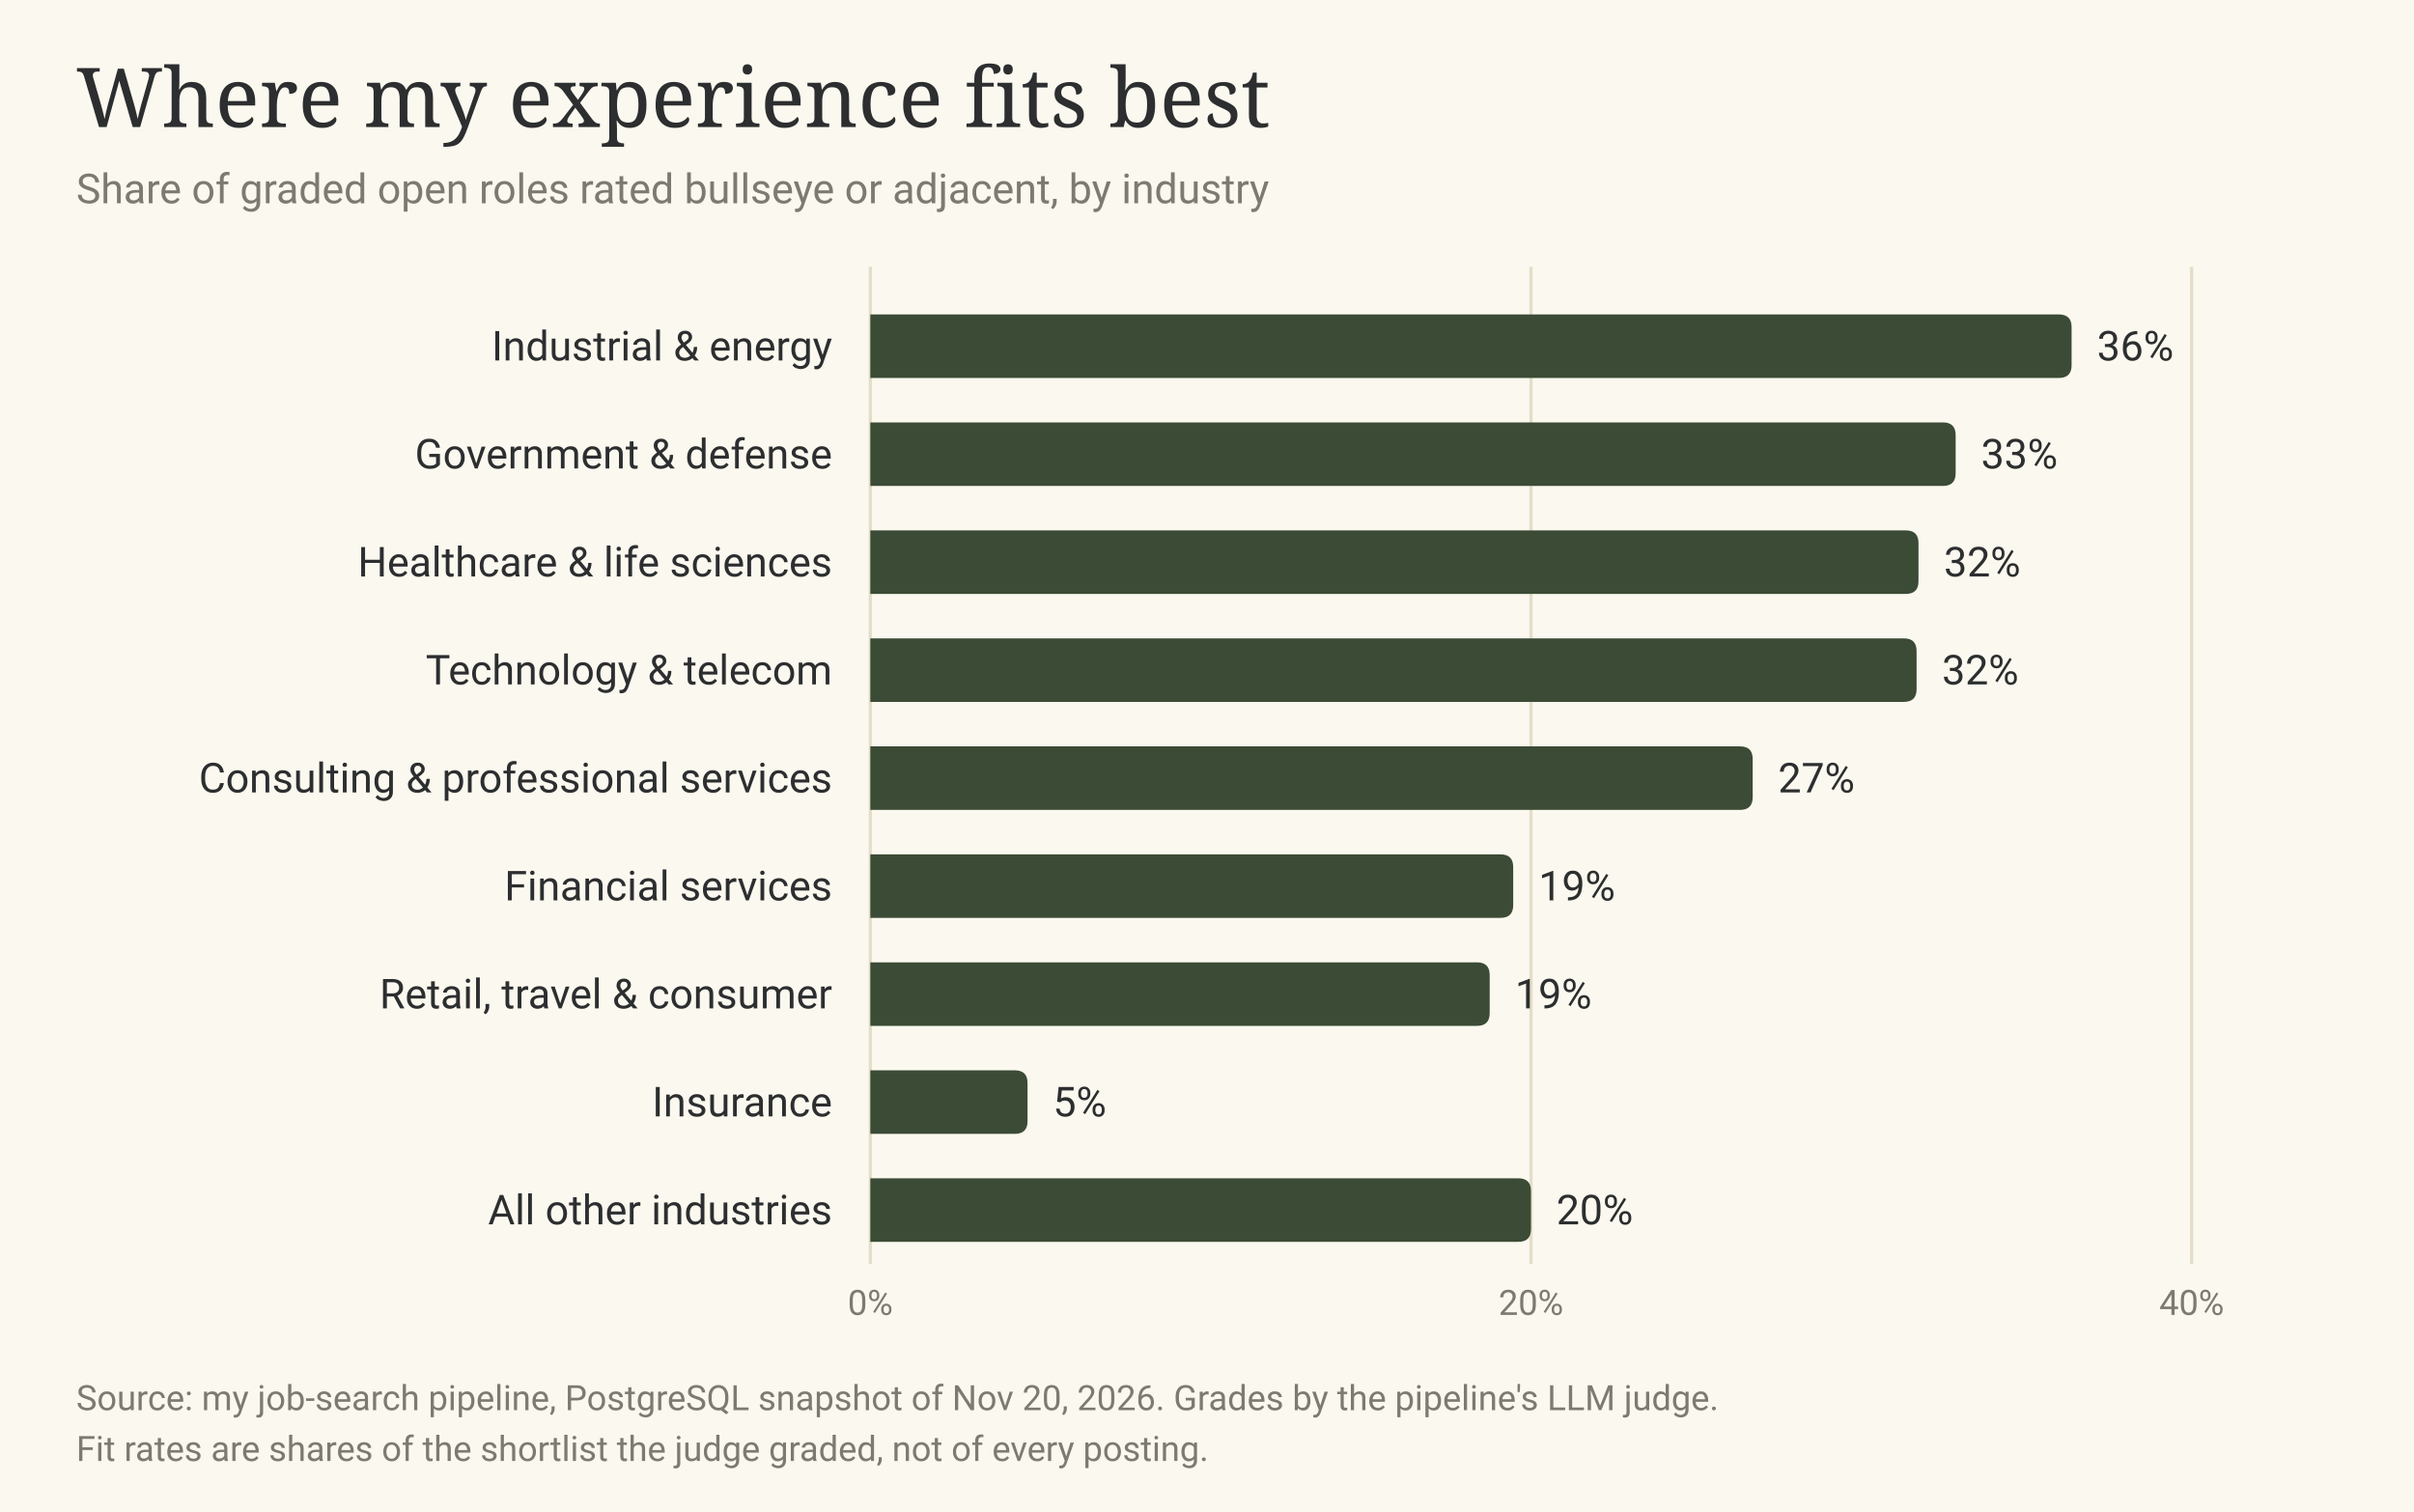
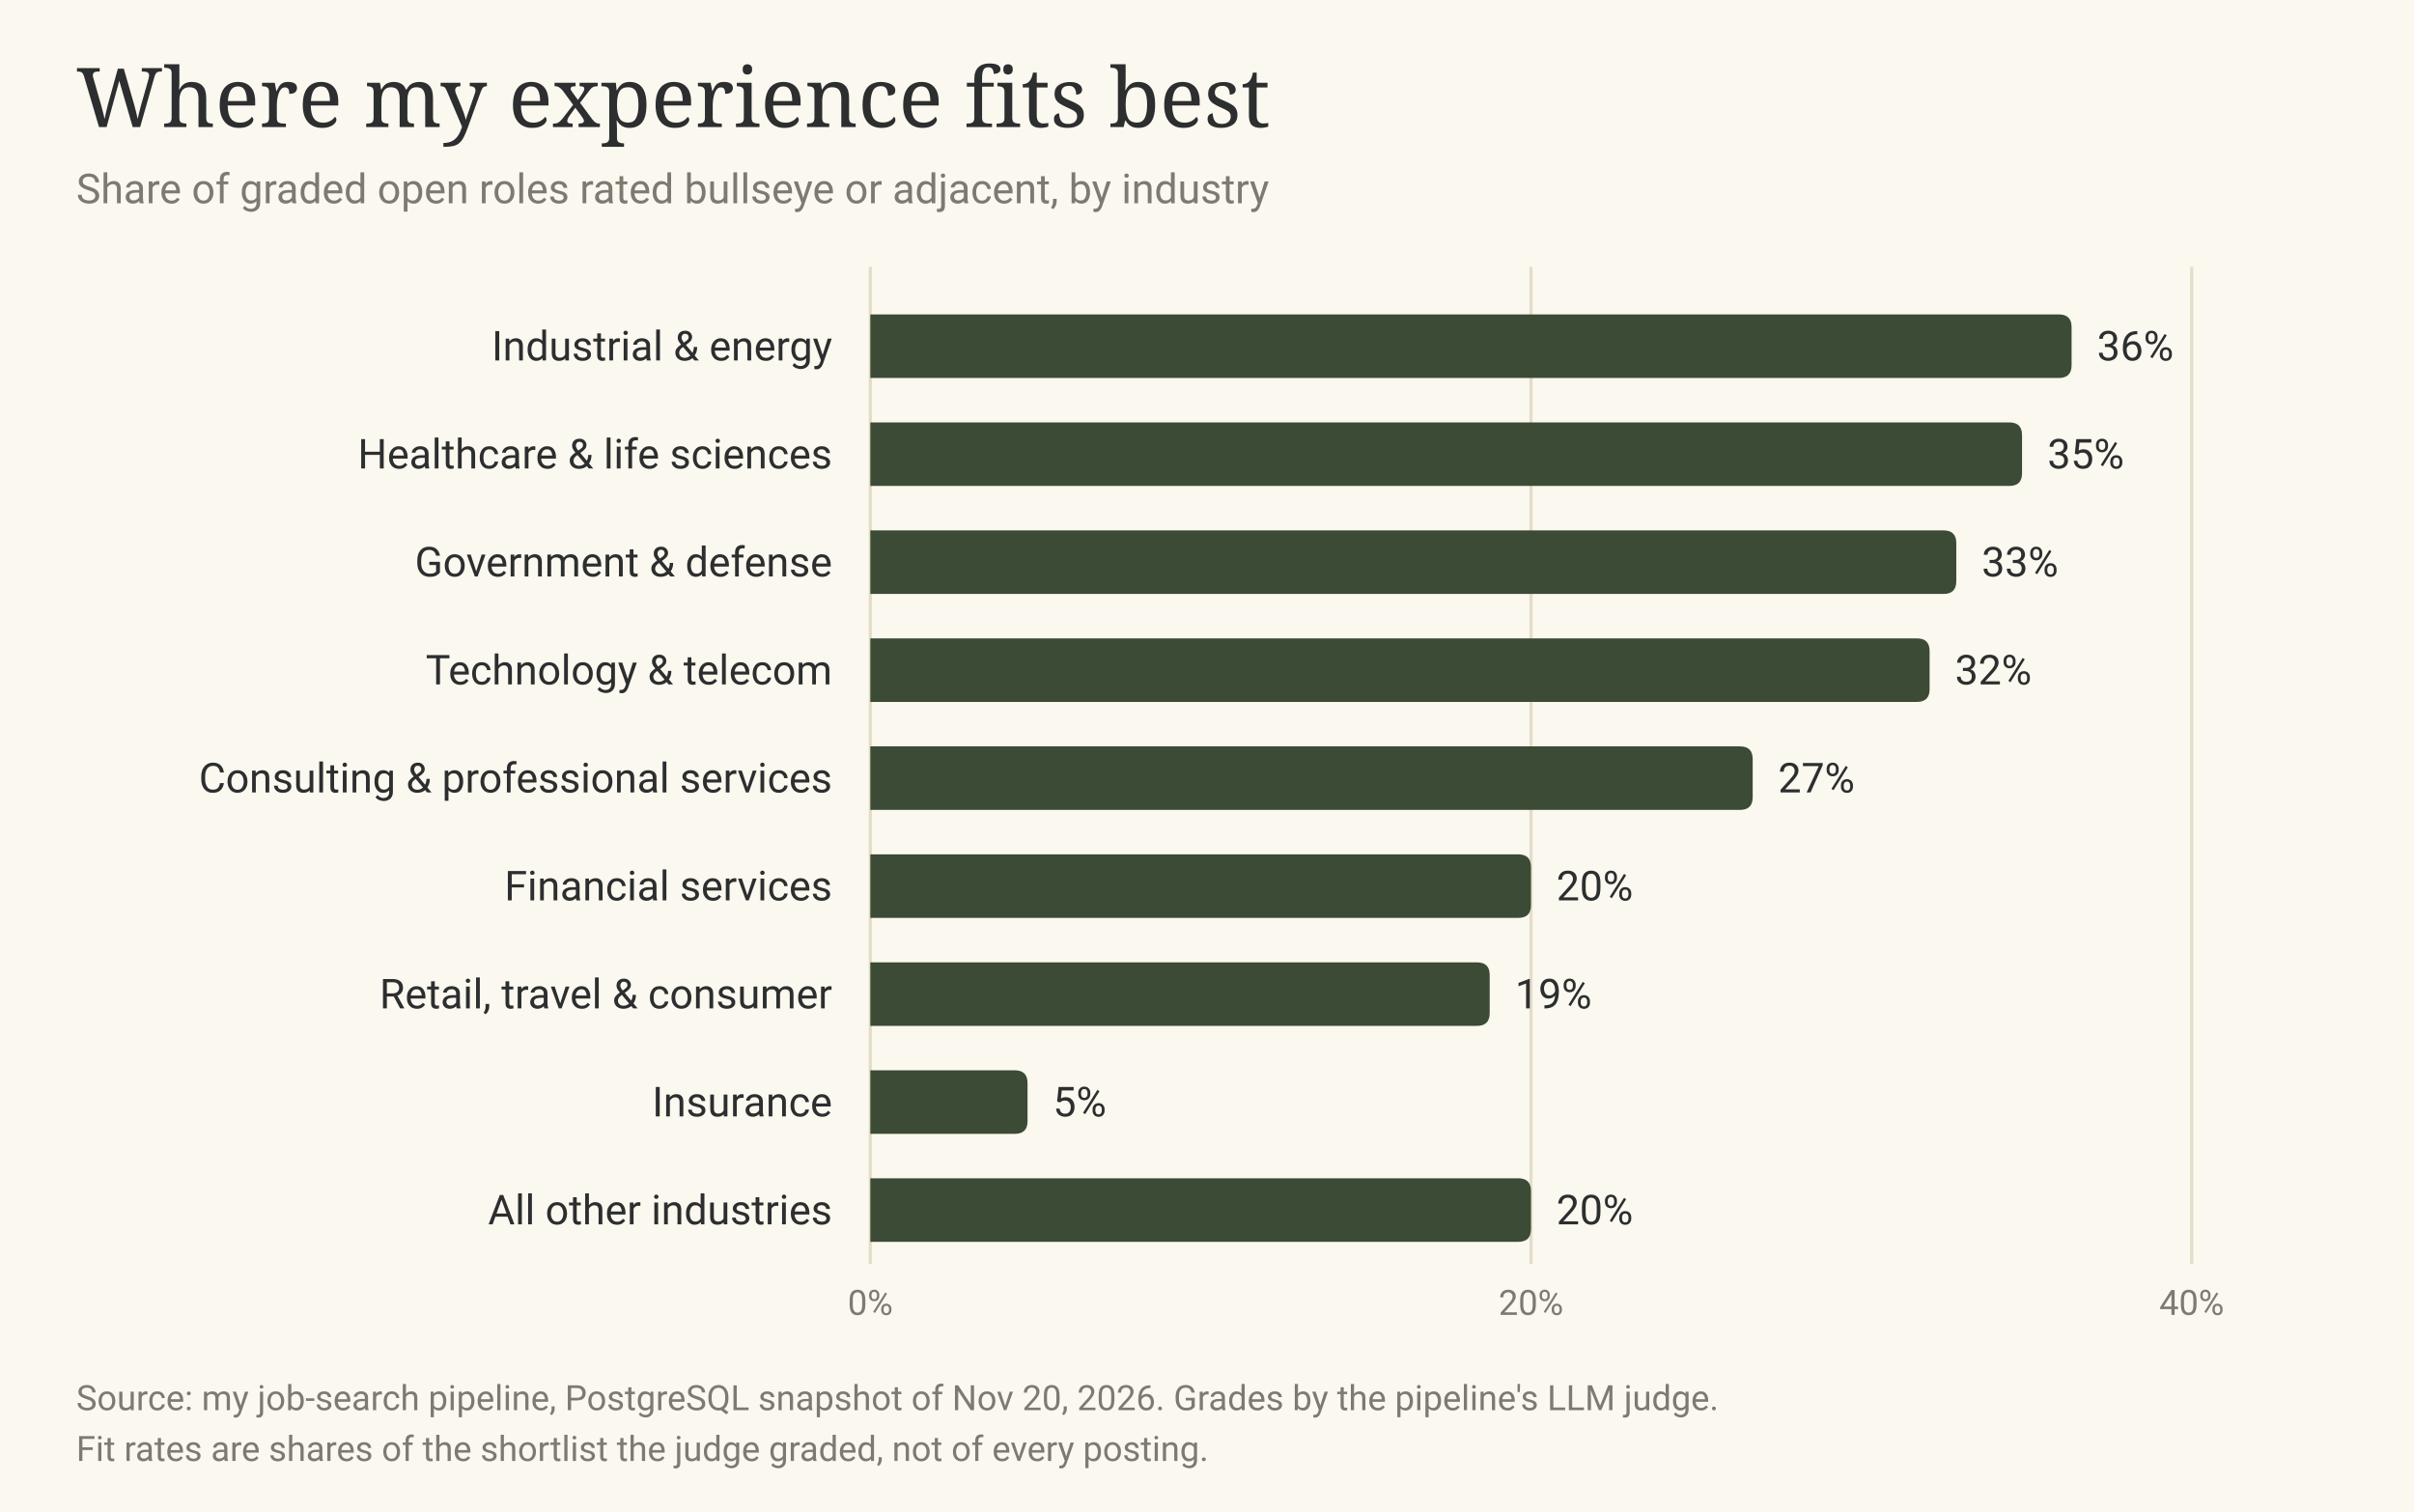
<svg xmlns="http://www.w3.org/2000/svg" viewBox="0 0 760 476" width="760" height="476" role="img" aria-labelledby="t d">
  <rect width="760" height="476" fill="#fbf8ef" />
  <text x="24" y="40" font-family="'Instrument Serif', 'Iowan Old Style', Georgia, serif" font-size="26" fill="#2c2e2f">Where my experience fits best</text>
  <text x="24" y="64" font-family="-apple-system, BlinkMacSystemFont, 'Segoe UI', Roboto, Inter, sans-serif" font-size="13" fill="#7c7a71">Share of graded open roles rated bullseye or adjacent, by industry</text>
  <line x1="274.0" y1="84" x2="274.0" y2="398" stroke="#e4ddc8" stroke-width="1" />
  <text x="274.0" y="414" text-anchor="middle" font-family="-apple-system, BlinkMacSystemFont, 'Segoe UI', Roboto, Inter, sans-serif" font-size="11" fill="#7c7a71">0%</text>
  <line x1="482.0" y1="84" x2="482.0" y2="398" stroke="#e4ddc8" stroke-width="1" />
  <text x="482.0" y="414" text-anchor="middle" font-family="-apple-system, BlinkMacSystemFont, 'Segoe UI', Roboto, Inter, sans-serif" font-size="11" fill="#7c7a71">20%</text>
  <line x1="690.0" y1="84" x2="690.0" y2="398" stroke="#e4ddc8" stroke-width="1" />
  <text x="690.0" y="414" text-anchor="middle" font-family="-apple-system, BlinkMacSystemFont, 'Segoe UI', Roboto, Inter, sans-serif" font-size="11" fill="#7c7a71">40%</text>
  <g>
    <text x="262" y="113.5" text-anchor="end" font-family="-apple-system, BlinkMacSystemFont, 'Segoe UI', Roboto, Inter, sans-serif" font-size="13" fill="#2c2e2f">Industrial &amp; energy</text>
    <path d="M274.0,99.0H648.2Q652.2,99.0 652.2,103.0V115.0Q652.2,119.0 648.2,119.0H274.0Z" fill="#3b4b35" />
    <text x="660.2" y="113.5" font-family="-apple-system, BlinkMacSystemFont, 'Segoe UI', Roboto, Inter, sans-serif" font-size="13" fill="#2c2e2f">36%</text>
  </g>
  <g>
-     <text x="262" y="147.5" text-anchor="end" font-family="-apple-system, BlinkMacSystemFont, 'Segoe UI', Roboto, Inter, sans-serif" font-size="13" fill="#2c2e2f">Government &amp; defense</text>
-     <path d="M274.0,133.0H611.7Q615.7,133.0 615.7,137.0V149.0Q615.7,153.0 611.7,153.0H274.0Z" fill="#3b4b35" />
-     <text x="623.7" y="147.5" font-family="-apple-system, BlinkMacSystemFont, 'Segoe UI', Roboto, Inter, sans-serif" font-size="13" fill="#2c2e2f">33%</text>
+     <text x="262" y="147.5" text-anchor="end" font-family="-apple-system, BlinkMacSystemFont, 'Segoe UI', Roboto, Inter, sans-serif" font-size="13" fill="#2c2e2f">Healthcare &amp; life sciences</text>
+     <path d="M274.0,133.0H632.6Q636.6,133.0 636.6,137.0V149.0Q636.6,153.0 632.6,153.0H274.0Z" fill="#3b4b35" />
+     <text x="644.6" y="147.5" font-family="-apple-system, BlinkMacSystemFont, 'Segoe UI', Roboto, Inter, sans-serif" font-size="13" fill="#2c2e2f">35%</text>
  </g>
  <g>
-     <text x="262" y="181.5" text-anchor="end" font-family="-apple-system, BlinkMacSystemFont, 'Segoe UI', Roboto, Inter, sans-serif" font-size="13" fill="#2c2e2f">Healthcare &amp; life sciences</text>
-     <path d="M274.0,167.0H600.0Q604.0,167.0 604.0,171.0V183.0Q604.0,187.0 600.0,187.0H274.0Z" fill="#3b4b35" />
-     <text x="612.0" y="181.5" font-family="-apple-system, BlinkMacSystemFont, 'Segoe UI', Roboto, Inter, sans-serif" font-size="13" fill="#2c2e2f">32%</text>
+     <text x="262" y="181.5" text-anchor="end" font-family="-apple-system, BlinkMacSystemFont, 'Segoe UI', Roboto, Inter, sans-serif" font-size="13" fill="#2c2e2f">Government &amp; defense</text>
+     <path d="M274.0,167.0H611.9Q615.9,167.0 615.9,171.0V183.0Q615.9,187.0 611.9,187.0H274.0Z" fill="#3b4b35" />
+     <text x="623.9" y="181.5" font-family="-apple-system, BlinkMacSystemFont, 'Segoe UI', Roboto, Inter, sans-serif" font-size="13" fill="#2c2e2f">33%</text>
  </g>
  <g>
    <text x="262" y="215.5" text-anchor="end" font-family="-apple-system, BlinkMacSystemFont, 'Segoe UI', Roboto, Inter, sans-serif" font-size="13" fill="#2c2e2f">Technology &amp; telecom</text>
-     <path d="M274.0,201.0H599.4Q603.4,201.0 603.4,205.0V217.0Q603.4,221.0 599.4,221.0H274.0Z" fill="#3b4b35" />
-     <text x="611.4" y="215.5" font-family="-apple-system, BlinkMacSystemFont, 'Segoe UI', Roboto, Inter, sans-serif" font-size="13" fill="#2c2e2f">32%</text>
+     <path d="M274.0,201.0H603.5Q607.5,201.0 607.5,205.0V217.0Q607.5,221.0 603.5,221.0H274.0Z" fill="#3b4b35" />
+     <text x="615.5" y="215.5" font-family="-apple-system, BlinkMacSystemFont, 'Segoe UI', Roboto, Inter, sans-serif" font-size="13" fill="#2c2e2f">32%</text>
  </g>
  <g>
    <text x="262" y="249.5" text-anchor="end" font-family="-apple-system, BlinkMacSystemFont, 'Segoe UI', Roboto, Inter, sans-serif" font-size="13" fill="#2c2e2f">Consulting &amp; professional services</text>
    <path d="M274.0,235.0H547.8Q551.8,235.0 551.8,239.0V251.0Q551.8,255.0 547.8,255.0H274.0Z" fill="#3b4b35" />
    <text x="559.8" y="249.5" font-family="-apple-system, BlinkMacSystemFont, 'Segoe UI', Roboto, Inter, sans-serif" font-size="13" fill="#2c2e2f">27%</text>
  </g>
  <g>
    <text x="262" y="283.5" text-anchor="end" font-family="-apple-system, BlinkMacSystemFont, 'Segoe UI', Roboto, Inter, sans-serif" font-size="13" fill="#2c2e2f">Financial services</text>
-     <path d="M274.0,269.0H472.4Q476.4,269.0 476.4,273.0V285.0Q476.4,289.0 472.4,289.0H274.0Z" fill="#3b4b35" />
-     <text x="484.4" y="283.5" font-family="-apple-system, BlinkMacSystemFont, 'Segoe UI', Roboto, Inter, sans-serif" font-size="13" fill="#2c2e2f">19%</text>
+     <path d="M274.0,269.0H478.0Q482.0,269.0 482.0,273.0V285.0Q482.0,289.0 478.0,289.0H274.0Z" fill="#3b4b35" />
+     <text x="490.0" y="283.5" font-family="-apple-system, BlinkMacSystemFont, 'Segoe UI', Roboto, Inter, sans-serif" font-size="13" fill="#2c2e2f">20%</text>
  </g>
  <g>
    <text x="262" y="317.5" text-anchor="end" font-family="-apple-system, BlinkMacSystemFont, 'Segoe UI', Roboto, Inter, sans-serif" font-size="13" fill="#2c2e2f">Retail, travel &amp; consumer</text>
    <path d="M274.0,303.0H465.0Q469.0,303.0 469.0,307.0V319.0Q469.0,323.0 465.0,323.0H274.0Z" fill="#3b4b35" />
    <text x="477.0" y="317.5" font-family="-apple-system, BlinkMacSystemFont, 'Segoe UI', Roboto, Inter, sans-serif" font-size="13" fill="#2c2e2f">19%</text>
  </g>
  <g>
    <text x="262" y="351.5" text-anchor="end" font-family="-apple-system, BlinkMacSystemFont, 'Segoe UI', Roboto, Inter, sans-serif" font-size="13" fill="#2c2e2f">Insurance</text>
    <path d="M274.0,337.0H319.5Q323.5,337.0 323.5,341.0V353.0Q323.5,357.0 319.5,357.0H274.0Z" fill="#3b4b35" />
    <text x="331.5" y="351.5" font-family="-apple-system, BlinkMacSystemFont, 'Segoe UI', Roboto, Inter, sans-serif" font-size="13" fill="#2c2e2f">5%</text>
  </g>
  <g>
    <text x="262" y="385.5" text-anchor="end" font-family="-apple-system, BlinkMacSystemFont, 'Segoe UI', Roboto, Inter, sans-serif" font-size="13" fill="#2c2e2f">All other industries</text>
    <path d="M274.0,371.0H478.0Q482.0,371.0 482.0,375.0V387.0Q482.0,391.0 478.0,391.0H274.0Z" fill="#3b4b35" />
    <text x="490.0" y="385.5" font-family="-apple-system, BlinkMacSystemFont, 'Segoe UI', Roboto, Inter, sans-serif" font-size="13" fill="#2c2e2f">20%</text>
  </g>
  <text x="24" y="444" font-family="-apple-system, BlinkMacSystemFont, 'Segoe UI', Roboto, Inter, sans-serif" font-size="11" fill="#7c7a71">Source: my job-search pipeline, PostgreSQL snapshot of Nov 20, 2026. Grades by the pipeline's LLM judge.</text>
  <text x="24" y="460" font-family="-apple-system, BlinkMacSystemFont, 'Segoe UI', Roboto, Inter, sans-serif" font-size="11" fill="#7c7a71">Fit rates are shares of the shortlist the judge graded, not of every posting.</text>
</svg>
